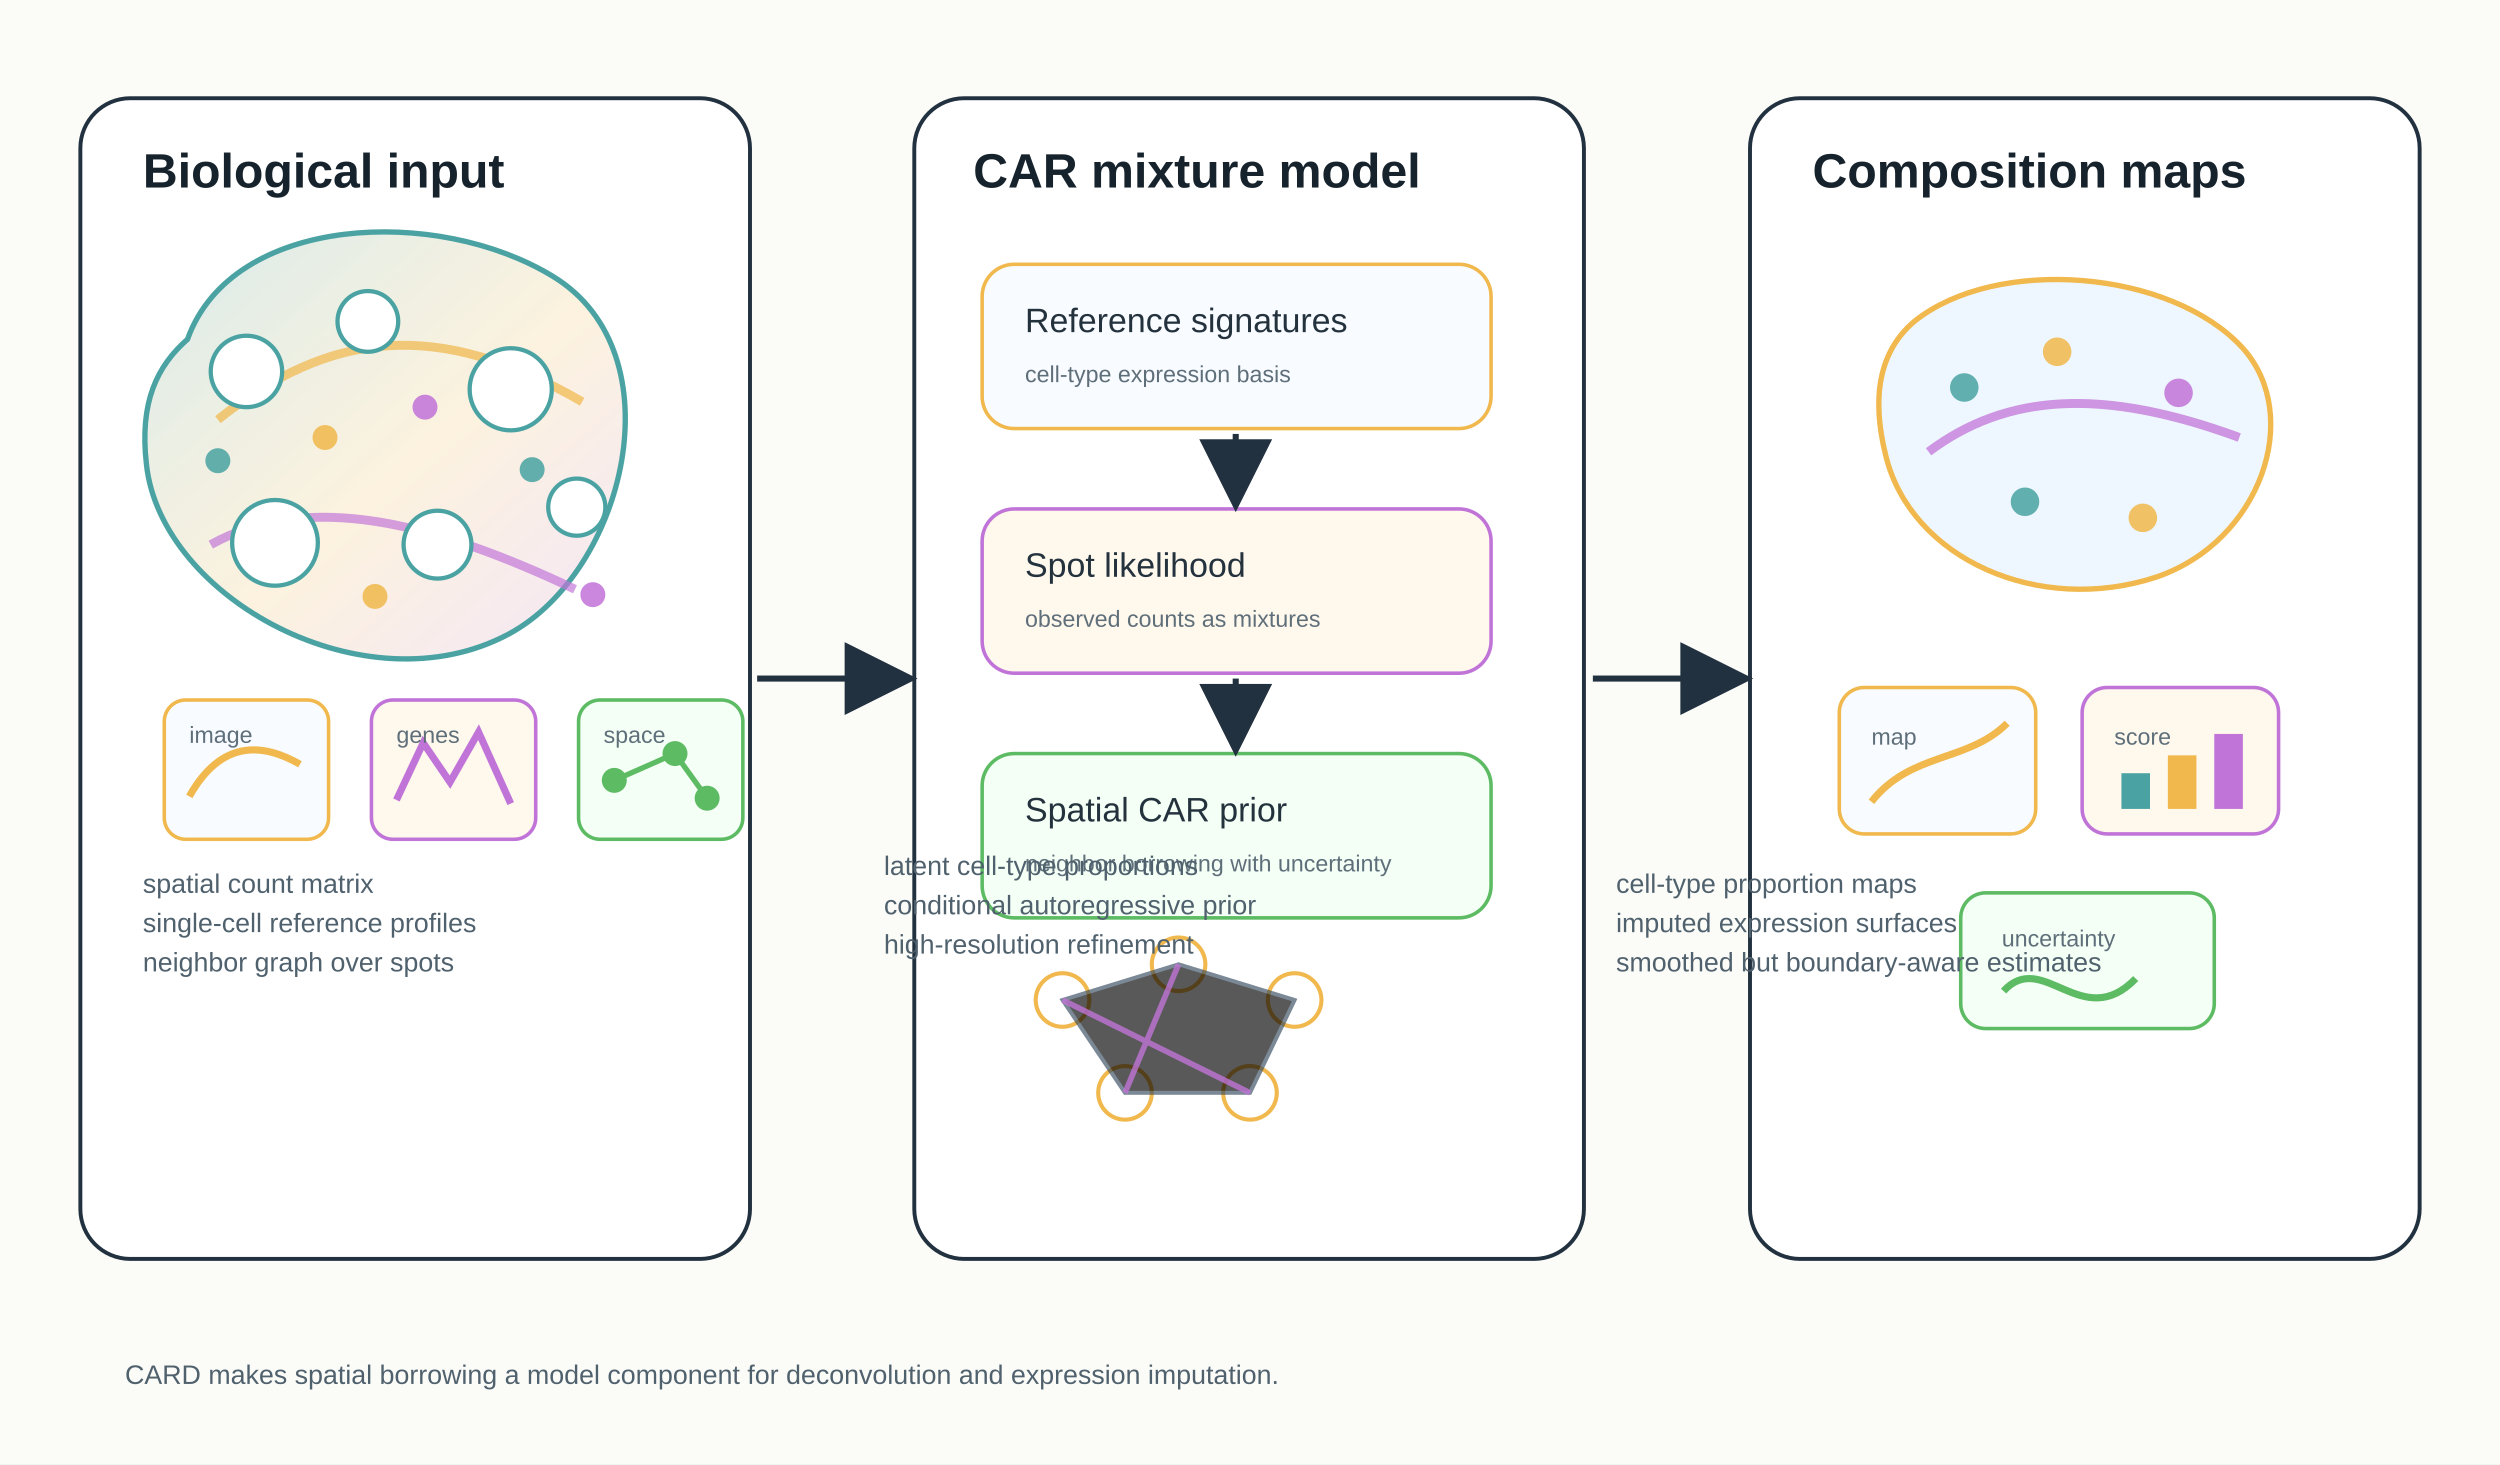
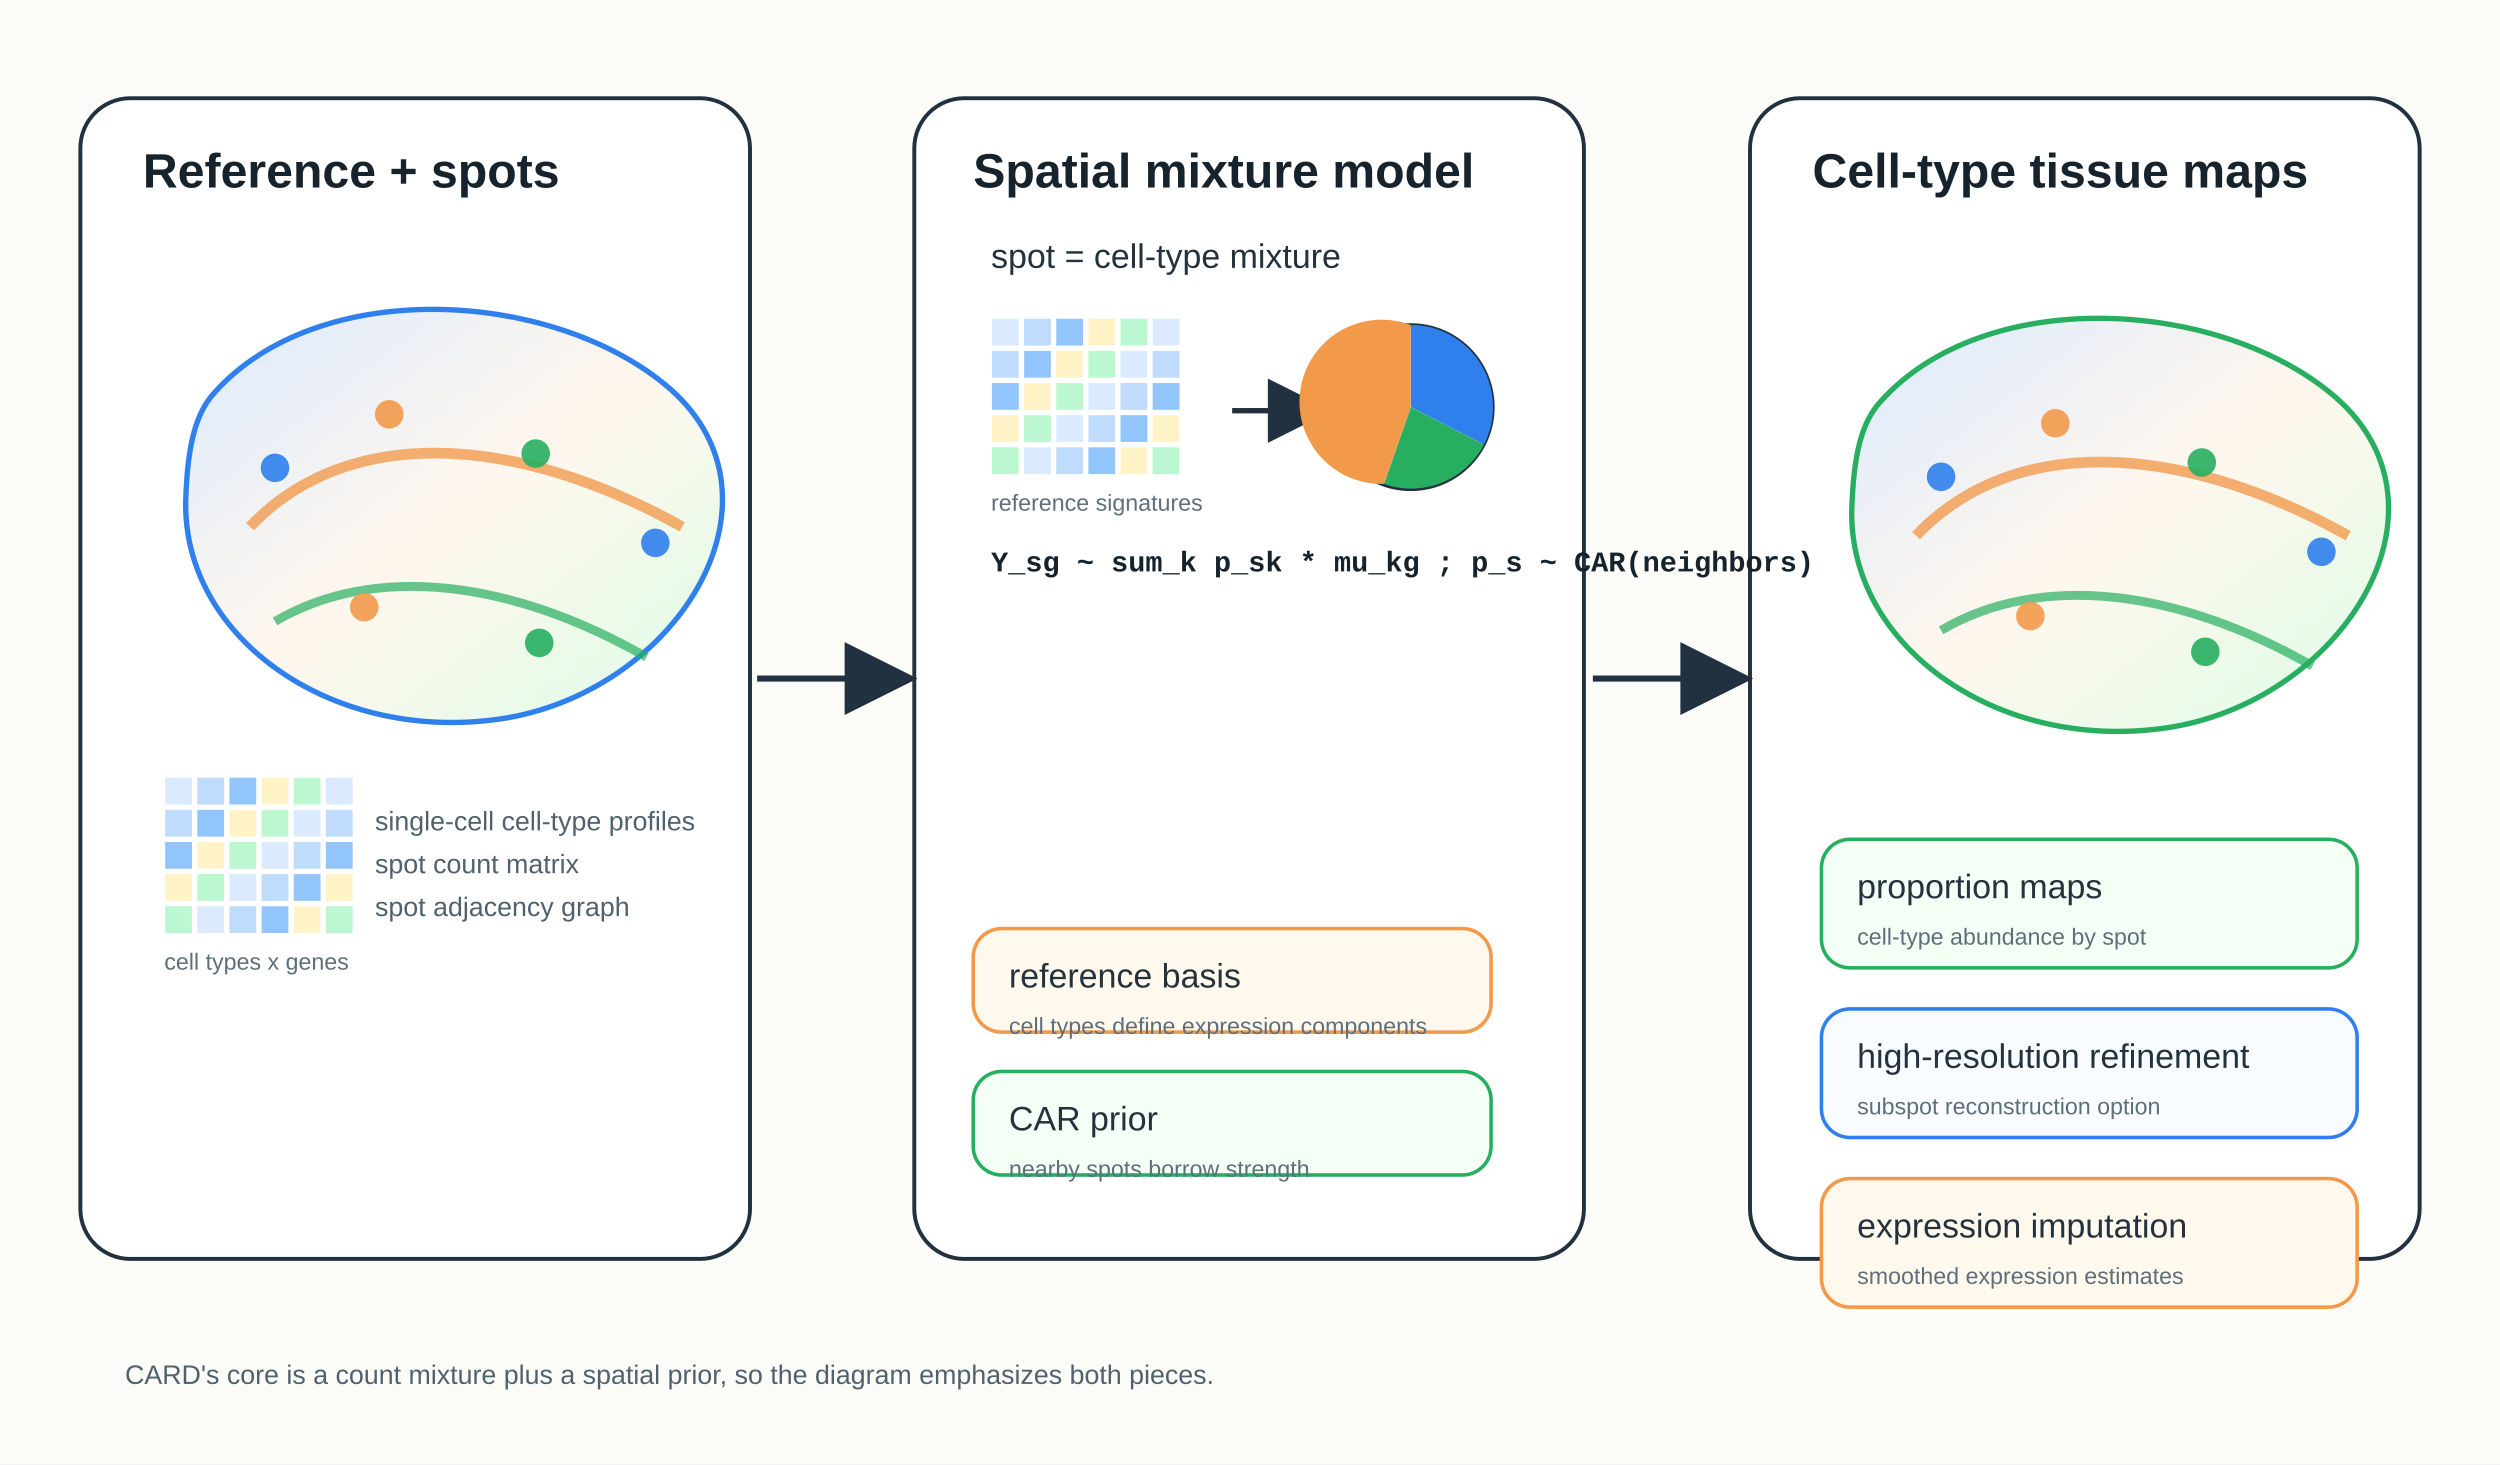
<svg xmlns="http://www.w3.org/2000/svg" width="1400" height="820" viewBox="0 0 1400 820" role="img" aria-labelledby="title desc">
  <defs>
-     <linearGradient id="tissueGrad" x1="0" x2="1" y1="0" y2="1">
-       <stop offset="0" stop-color="#4aa3a2" stop-opacity="0.22" />
-       <stop offset="0.55" stop-color="#f0b84d" stop-opacity="0.18" />
-       <stop offset="1" stop-color="#c174d8" stop-opacity="0.18" />
-     </linearGradient>
-     <linearGradient id="latentGrad" x1="0" x2="1">
-       <stop offset="0" stop-color="#f0b84d" stop-opacity="0.92" />
-       <stop offset="1" stop-color="#c174d8" stop-opacity="0.92" />
+     <linearGradient id="tissue" x1="0" x2="1" y1="0" y2="1">
+       <stop offset="0" stop-color="#dbeafe" />
+       <stop offset=".5" stop-color="#fff7ed" />
+       <stop offset="1" stop-color="#dcfce7" />
    </linearGradient>
    <marker id="arrow" markerWidth="12" markerHeight="12" refX="10" refY="6" orient="auto">
      <path d="M0,0 L12,6 L0,12 z" fill="#22313f" />
    </marker>
    <style>
-       .bg{fill:#fbfbf7}.panel{fill:#ffffff;stroke:#22313f;stroke-width:2.2}.h{font:700 27px Arial,sans-serif;fill:#17232c}.t{font:19px Arial,sans-serif;fill:#24323d}.s{font:15px Arial,sans-serif;fill:#50616e}.xs{font:13px Arial,sans-serif;fill:#5f6f7a}.arrow{stroke:#22313f;stroke-width:3.4;fill:none;marker-end:url(#arrow)}.cell{fill:#ffffff;stroke:#4aa3a2;stroke-width:2.4}.spot{fill:#4aa3a2;opacity:.86}.spot2{fill:#f0b84d;opacity:.86}.spot3{fill:#c174d8;opacity:.86}.node{fill:#ffffff;stroke:#f0b84d;stroke-width:2.3}.edge{stroke:#34495e;stroke-width:2.2;opacity:.65}.edge2{stroke:#c174d8;stroke-width:3.2;opacity:.78}.chip{fill:#f8fbff;stroke:#f0b84d;stroke-width:2}.chip2{fill:#fff8ed;stroke:#c174d8;stroke-width:2}.chip3{fill:#f4fff6;stroke:#5dbb63;stroke-width:2}.latent{fill:url(#latentGrad);opacity:.86}.dash{stroke-dasharray:8 7}.thick{stroke-width:5}
+       .bg{fill:#fbfbf7}.panel{fill:#fff;stroke:#22313f;stroke-width:2.2}.h{font:700 27px Arial,sans-serif;fill:#17232c}.t{font:19px Arial,sans-serif;fill:#24323d}.s{font:15px Arial,sans-serif;fill:#50616e}.xs{font:13px Arial,sans-serif;fill:#5f6f7a}.formula{font:700 16px "Courier New",monospace;fill:#17232c}.arrow{stroke:#22313f;stroke-width:3.4;fill:none;marker-end:url(#arrow)}.arrow2{stroke:#22313f;stroke-width:3;fill:none;marker-end:url(#arrow)}.chip{fill:#f8fbff;stroke:#2f80ed;stroke-width:2}.chip2{fill:#fff8ed;stroke:#f2994a;stroke-width:2}.chip3{fill:#f4fff6;stroke:#27ae60;stroke-width:2}.spot{opacity:.9}.a{fill:#2f80ed}.b{fill:#f2994a}.c{fill:#27ae60}.node{fill:#fff;stroke-width:2.4}.blue{stroke:#2f80ed}.orange{stroke:#f2994a}.green{stroke:#27ae60}.soft{stroke:#7b61ff;stroke-width:2.2;opacity:.58;fill:none}.edge{stroke:#34495e;stroke-width:2.1;opacity:.62;fill:none}.strong{stroke:#f2994a;stroke-width:4;opacity:.85}
    </style>
  </defs>
  <rect class="bg" width="1400" height="820" />
  <rect class="panel" x="45" y="55" width="375" height="650" rx="28" />
  <rect class="panel" x="512" y="55" width="375" height="650" rx="28" />
  <rect class="panel" x="980" y="55" width="375" height="650" rx="28" />
-   <text class="h" x="80" y="105">Biological input</text>
-   <text class="h" x="545" y="105">CAR mixture model</text>
-   <text class="h" x="1015" y="105">Composition maps</text>
-   <path d="M105 190 C130 120 245 115 310 155 C380 198 350 320 285 355 C205 398 90 335 82 260 C78 225 88 205 105 190 Z" fill="url(#tissueGrad)" stroke="#4aa3a2" stroke-width="3" />
-   <path d="M122 235 C185 185 245 178 326 225" stroke="#f0b84d" stroke-width="5" fill="none" opacity=".72" />
-   <path d="M118 305 C172 275 242 292 322 330" stroke="#c174d8" stroke-width="5" fill="none" opacity=".68" />
-   <circle class="cell" cx="138" cy="208" r="20" />
-   <circle class="cell" cx="206" cy="180" r="17" />
-   <circle class="cell" cx="286" cy="218" r="23" />
-   <circle class="cell" cx="154" cy="304" r="24" />
-   <circle class="cell" cx="245" cy="305" r="19" />
-   <circle class="cell" cx="323" cy="284" r="16" />
-   <circle class="spot" cx="122" cy="258" r="7" />
-   <circle class="spot2" cx="182" cy="245" r="7" />
-   <circle class="spot3" cx="238" cy="228" r="7" />
-   <circle class="spot" cx="298" cy="263" r="7" />
-   <circle class="spot2" cx="210" cy="334" r="7" />
-   <circle class="spot3" cx="332" cy="333" r="7" />
-   <g transform="translate(92 392)">
-     <rect class="chip" x="0" y="0" width="92" height="78" rx="12" />
-     <path d="M14 54 C32 22 55 24 76 36" stroke="#f0b84d" stroke-width="4" fill="none" />
-     <text class="xs" x="14" y="24">image</text>
-     <rect class="chip2" x="116" y="0" width="92" height="78" rx="12" />
-     <path d="M130 56 L145 24 L160 46 L176 18 L194 58" stroke="#c174d8" stroke-width="4" fill="none" />
-     <text class="xs" x="130" y="24">genes</text>
-     <rect class="chip3" x="232" y="0" width="92" height="78" rx="12" />
-     <circle cx="252" cy="45" r="7" fill="#5dbb63" />
-     <circle cx="286" cy="30" r="7" fill="#5dbb63" />
-     <circle cx="304" cy="55" r="7" fill="#5dbb63" />
-     <path d="M252 45 L286 30 L304 55" stroke="#5dbb63" stroke-width="3" fill="none" />
-     <text class="xs" x="246" y="24">space</text>
+   <text class="h" x="80" y="105">Reference + spots</text>
+   <text class="h" x="545" y="105">Spatial mixture model</text>
+   <text class="h" x="1015" y="105">Cell-type tissue maps</text>
+   <g transform="translate(82 150)">
+     <path d="M38 70 C96 5 225 12 290 65 C365 126 300 235 202 252 C106 268 20 208 22 130 C23 101 27 82 38 70 Z" fill="url(#tissue)" stroke="#2f80ed" stroke-width="3" />
+     <path d="M58 145 C112 88 205 92 300 145" stroke="#f2994a" stroke-width="6" fill="none" opacity=".78" />
+     <path d="M72 198 C128 165 205 175 280 218" stroke="#27ae60" stroke-width="5" fill="none" opacity=".7" />
+     <circle class="spot a" cx="72" cy="112" r="8" />
+     <circle class="spot b" cx="136" cy="82" r="8" />
+     <circle class="spot c" cx="218" cy="104" r="8" />
+     <circle class="spot a" cx="285" cy="154" r="8" />
+     <circle class="spot b" cx="122" cy="190" r="8" />
+     <circle class="spot c" cx="220" cy="210" r="8" />
  </g>
-   <text class="s" x="80" y="500">spatial count matrix</text>
-   <text class="s" x="80" y="522">single-cell reference profiles</text>
-   <text class="s" x="80" y="544">neighbor graph over spots</text>
-   <path class="arrow" d="M424 380 C460 380 475 380 507 380" />
-   <g transform="translate(550 148)">
-     <rect class="chip" x="0" y="0" width="285" height="92" rx="18" />
-     <text class="t" x="24" y="38">Reference signatures</text>
-     <text class="xs" x="24" y="66">cell-type expression basis</text>
-     <rect class="chip2" x="0" y="137" width="285" height="92" rx="18" />
-     <text class="t" x="24" y="175">Spot likelihood</text>
-     <text class="xs" x="24" y="203">observed counts as mixtures</text>
-     <rect class="chip3" x="0" y="274" width="285" height="92" rx="18" />
-     <text class="t" x="24" y="312">Spatial CAR prior</text>
-     <text class="xs" x="24" y="340">neighbor borrowing with uncertainty</text>
-     <path class="arrow" d="M142 95 L142 132" />
-     <path class="arrow" d="M142 232 L142 269" />
+   <g>
+     <rect x="92" y="435" width="16" height="16" fill="#dbeafe" stroke="#fff" />
+     <rect x="110" y="435" width="16" height="16" fill="#bfdbfe" stroke="#fff" />
+     <rect x="128" y="435" width="16" height="16" fill="#93c5fd" stroke="#fff" />
+     <rect x="146" y="435" width="16" height="16" fill="#fef3c7" stroke="#fff" />
+     <rect x="164" y="435" width="16" height="16" fill="#bbf7d0" stroke="#fff" />
+     <rect x="182" y="435" width="16" height="16" fill="#dbeafe" stroke="#fff" />
+     <rect x="92" y="453" width="16" height="16" fill="#bfdbfe" stroke="#fff" />
+     <rect x="110" y="453" width="16" height="16" fill="#93c5fd" stroke="#fff" />
+     <rect x="128" y="453" width="16" height="16" fill="#fef3c7" stroke="#fff" />
+     <rect x="146" y="453" width="16" height="16" fill="#bbf7d0" stroke="#fff" />
+     <rect x="164" y="453" width="16" height="16" fill="#dbeafe" stroke="#fff" />
+     <rect x="182" y="453" width="16" height="16" fill="#bfdbfe" stroke="#fff" />
+     <rect x="92" y="471" width="16" height="16" fill="#93c5fd" stroke="#fff" />
+     <rect x="110" y="471" width="16" height="16" fill="#fef3c7" stroke="#fff" />
+     <rect x="128" y="471" width="16" height="16" fill="#bbf7d0" stroke="#fff" />
+     <rect x="146" y="471" width="16" height="16" fill="#dbeafe" stroke="#fff" />
+     <rect x="164" y="471" width="16" height="16" fill="#bfdbfe" stroke="#fff" />
+     <rect x="182" y="471" width="16" height="16" fill="#93c5fd" stroke="#fff" />
+     <rect x="92" y="489" width="16" height="16" fill="#fef3c7" stroke="#fff" />
+     <rect x="110" y="489" width="16" height="16" fill="#bbf7d0" stroke="#fff" />
+     <rect x="128" y="489" width="16" height="16" fill="#dbeafe" stroke="#fff" />
+     <rect x="146" y="489" width="16" height="16" fill="#bfdbfe" stroke="#fff" />
+     <rect x="164" y="489" width="16" height="16" fill="#93c5fd" stroke="#fff" />
+     <rect x="182" y="489" width="16" height="16" fill="#fef3c7" stroke="#fff" />
+     <rect x="92" y="507" width="16" height="16" fill="#bbf7d0" stroke="#fff" />
+     <rect x="110" y="507" width="16" height="16" fill="#dbeafe" stroke="#fff" />
+     <rect x="128" y="507" width="16" height="16" fill="#bfdbfe" stroke="#fff" />
+     <rect x="146" y="507" width="16" height="16" fill="#93c5fd" stroke="#fff" />
+     <rect x="164" y="507" width="16" height="16" fill="#fef3c7" stroke="#fff" />
+     <rect x="182" y="507" width="16" height="16" fill="#bbf7d0" stroke="#fff" />
+     <text class="xs" x="92" y="543">cell types x genes</text>
  </g>
-   <g transform="translate(595 560)">
-     <circle class="node" cx="0" cy="0" r="15" />
-     <circle class="node" cx="65" cy="-20" r="15" />
-     <circle class="node" cx="130" cy="0" r="15" />
-     <circle class="node" cx="35" cy="52" r="15" />
-     <circle class="node" cx="105" cy="52" r="15" />
-     <path class="edge" d="M0 0 L65 -20 L130 0 L105 52 L35 52 Z" />
-     <path class="edge2" d="M0 0 L105 52 M65 -20 L35 52" />
+   <text class="s" x="210" y="465">single-cell cell-type profiles</text>
+   <text class="s" x="210" y="489">spot count matrix</text>
+   <text class="s" x="210" y="513">spot adjacency graph</text>
+   <path class="arrow" d="M424 380 C462 380 475 380 507 380" />
+   <g transform="translate(555 150)">
+     <text class="t" x="0" y="0">spot = cell-type mixture</text>
+     <g>
+       <rect x="0" y="28" width="16" height="16" fill="#dbeafe" stroke="#fff" />
+       <rect x="18" y="28" width="16" height="16" fill="#bfdbfe" stroke="#fff" />
+       <rect x="36" y="28" width="16" height="16" fill="#93c5fd" stroke="#fff" />
+       <rect x="54" y="28" width="16" height="16" fill="#fef3c7" stroke="#fff" />
+       <rect x="72" y="28" width="16" height="16" fill="#bbf7d0" stroke="#fff" />
+       <rect x="90" y="28" width="16" height="16" fill="#dbeafe" stroke="#fff" />
+       <rect x="0" y="46" width="16" height="16" fill="#bfdbfe" stroke="#fff" />
+       <rect x="18" y="46" width="16" height="16" fill="#93c5fd" stroke="#fff" />
+       <rect x="36" y="46" width="16" height="16" fill="#fef3c7" stroke="#fff" />
+       <rect x="54" y="46" width="16" height="16" fill="#bbf7d0" stroke="#fff" />
+       <rect x="72" y="46" width="16" height="16" fill="#dbeafe" stroke="#fff" />
+       <rect x="90" y="46" width="16" height="16" fill="#bfdbfe" stroke="#fff" />
+       <rect x="0" y="64" width="16" height="16" fill="#93c5fd" stroke="#fff" />
+       <rect x="18" y="64" width="16" height="16" fill="#fef3c7" stroke="#fff" />
+       <rect x="36" y="64" width="16" height="16" fill="#bbf7d0" stroke="#fff" />
+       <rect x="54" y="64" width="16" height="16" fill="#dbeafe" stroke="#fff" />
+       <rect x="72" y="64" width="16" height="16" fill="#bfdbfe" stroke="#fff" />
+       <rect x="90" y="64" width="16" height="16" fill="#93c5fd" stroke="#fff" />
+       <rect x="0" y="82" width="16" height="16" fill="#fef3c7" stroke="#fff" />
+       <rect x="18" y="82" width="16" height="16" fill="#bbf7d0" stroke="#fff" />
+       <rect x="36" y="82" width="16" height="16" fill="#dbeafe" stroke="#fff" />
+       <rect x="54" y="82" width="16" height="16" fill="#bfdbfe" stroke="#fff" />
+       <rect x="72" y="82" width="16" height="16" fill="#93c5fd" stroke="#fff" />
+       <rect x="90" y="82" width="16" height="16" fill="#fef3c7" stroke="#fff" />
+       <rect x="0" y="100" width="16" height="16" fill="#bbf7d0" stroke="#fff" />
+       <rect x="18" y="100" width="16" height="16" fill="#dbeafe" stroke="#fff" />
+       <rect x="36" y="100" width="16" height="16" fill="#bfdbfe" stroke="#fff" />
+       <rect x="54" y="100" width="16" height="16" fill="#93c5fd" stroke="#fff" />
+       <rect x="72" y="100" width="16" height="16" fill="#fef3c7" stroke="#fff" />
+       <rect x="90" y="100" width="16" height="16" fill="#bbf7d0" stroke="#fff" />
+       <text class="xs" x="0" y="136">reference signatures</text>
+     </g>
+     <path class="arrow2" d="M135 80 L185 80" />
+     <circle cx="235" cy="78" r="46" fill="#fff" stroke="#22313f" stroke-width="2" />
+     <path d="M235 78 L235 32 A46 46 0 0 1 276 99 Z" fill="#2f80ed" />
+     <path d="M235 78 L276 99 A46 46 0 0 1 220 121 Z" fill="#27ae60" />
+     <path d="M235 78 L220 121 A46 46 0 1 1 235 32 Z" fill="#f2994a" />
+     <text class="formula" x="0" y="170">Y_sg ~ sum_k p_sk * mu_kg ; p_s ~ CAR(neighbors)</text>
  </g>
-   <text class="s" x="495" y="490">latent cell-type proportions</text>
-   <text class="s" x="495" y="512">conditional autoregressive prior</text>
-   <text class="s" x="495" y="534">high-resolution refinement</text>
+   <rect class="chip2" x="545" y="520" width="290" height="58" rx="16" />
+   <text class="t" x="565" y="553">reference basis</text>
+   <text class="xs" x="565" y="579">cell types define expression components</text>
+   <rect class="chip3" x="545" y="600" width="290" height="58" rx="16" />
+   <text class="t" x="565" y="633">CAR prior</text>
+   <text class="xs" x="565" y="659">nearby spots borrow strength</text>
  <path class="arrow" d="M892 380 C930 380 945 380 975 380" />
-   <g transform="translate(1030 135)">
-     <path d="M42 45 C88 8 186 16 226 60 C260 98 236 168 178 188 C112 210 40 178 26 120 C18 88 22 62 42 45 Z" fill="#eef7ff" stroke="#f0b84d" stroke-width="3" />
-     <path d="M50 118 C94 85 148 82 224 110" stroke="#c174d8" stroke-width="5" fill="none" opacity=".75" />
-     <circle class="spot" cx="70" cy="82" r="8" />
-     <circle class="spot2" cx="122" cy="62" r="8" />
-     <circle class="spot3" cx="190" cy="85" r="8" />
-     <circle class="spot" cx="104" cy="146" r="8" />
-     <circle class="spot2" cx="170" cy="155" r="8" />
-     <rect class="chip" x="0" y="250" width="110" height="82" rx="14" />
-     <text class="xs" x="18" y="282">map</text>
-     <path d="M18 314 C40 286 72 292 94 270" stroke="#f0b84d" stroke-width="4" fill="none" />
-     <rect class="chip2" x="136" y="250" width="110" height="82" rx="14" />
-     <text class="xs" x="154" y="282">score</text>
-     <rect x="158" y="298" width="16" height="20" fill="#4aa3a2" />
-     <rect x="184" y="288" width="16" height="30" fill="#f0b84d" />
-     <rect x="210" y="276" width="16" height="42" fill="#c174d8" />
-     <rect class="chip3" x="68" y="365" width="142" height="76" rx="14" />
-     <text class="xs" x="91" y="395">uncertainty</text>
-     <path d="M92 420 C114 396 136 444 166 413" stroke="#5dbb63" stroke-width="4" fill="none" />
+   <g transform="translate(1015 155)">
+     <g transform="translate(0 0)">
+       <path d="M38 70 C96 5 225 12 290 65 C365 126 300 235 202 252 C106 268 20 208 22 130 C23 101 27 82 38 70 Z" fill="url(#tissue)" stroke="#27ae60" stroke-width="3" />
+       <path d="M58 145 C112 88 205 92 300 145" stroke="#f2994a" stroke-width="6" fill="none" opacity=".78" />
+       <path d="M72 198 C128 165 205 175 280 218" stroke="#27ae60" stroke-width="5" fill="none" opacity=".7" />
+       <circle class="spot a" cx="72" cy="112" r="8" />
+       <circle class="spot b" cx="136" cy="82" r="8" />
+       <circle class="spot c" cx="218" cy="104" r="8" />
+       <circle class="spot a" cx="285" cy="154" r="8" />
+       <circle class="spot b" cx="122" cy="190" r="8" />
+       <circle class="spot c" cx="220" cy="210" r="8" />
+     </g>
+     <rect class="chip3" x="5" y="315" width="300" height="72" rx="16" />
+     <text class="t" x="25" y="348">proportion maps</text>
+     <text class="xs" x="25" y="374">cell-type abundance by spot</text>
+     <rect class="chip" x="5" y="410" width="300" height="72" rx="16" />
+     <text class="t" x="25" y="443">high-resolution refinement</text>
+     <text class="xs" x="25" y="469">subspot reconstruction option</text>
+     <rect class="chip2" x="5" y="505" width="300" height="72" rx="16" />
+     <text class="t" x="25" y="538">expression imputation</text>
+     <text class="xs" x="25" y="564">smoothed expression estimates</text>
  </g>
-   <text class="s" x="905" y="500">cell-type proportion maps</text>
-   <text class="s" x="905" y="522">imputed expression surfaces</text>
-   <text class="s" x="905" y="544">smoothed but boundary-aware estimates</text>
-   <text class="s" x="70" y="775">CARD makes spatial borrowing a model component for deconvolution and expression imputation.</text>
+   <text class="s" x="70" y="775">CARD's core is a count mixture plus a spatial prior, so the diagram emphasizes both pieces.</text>
</svg>
